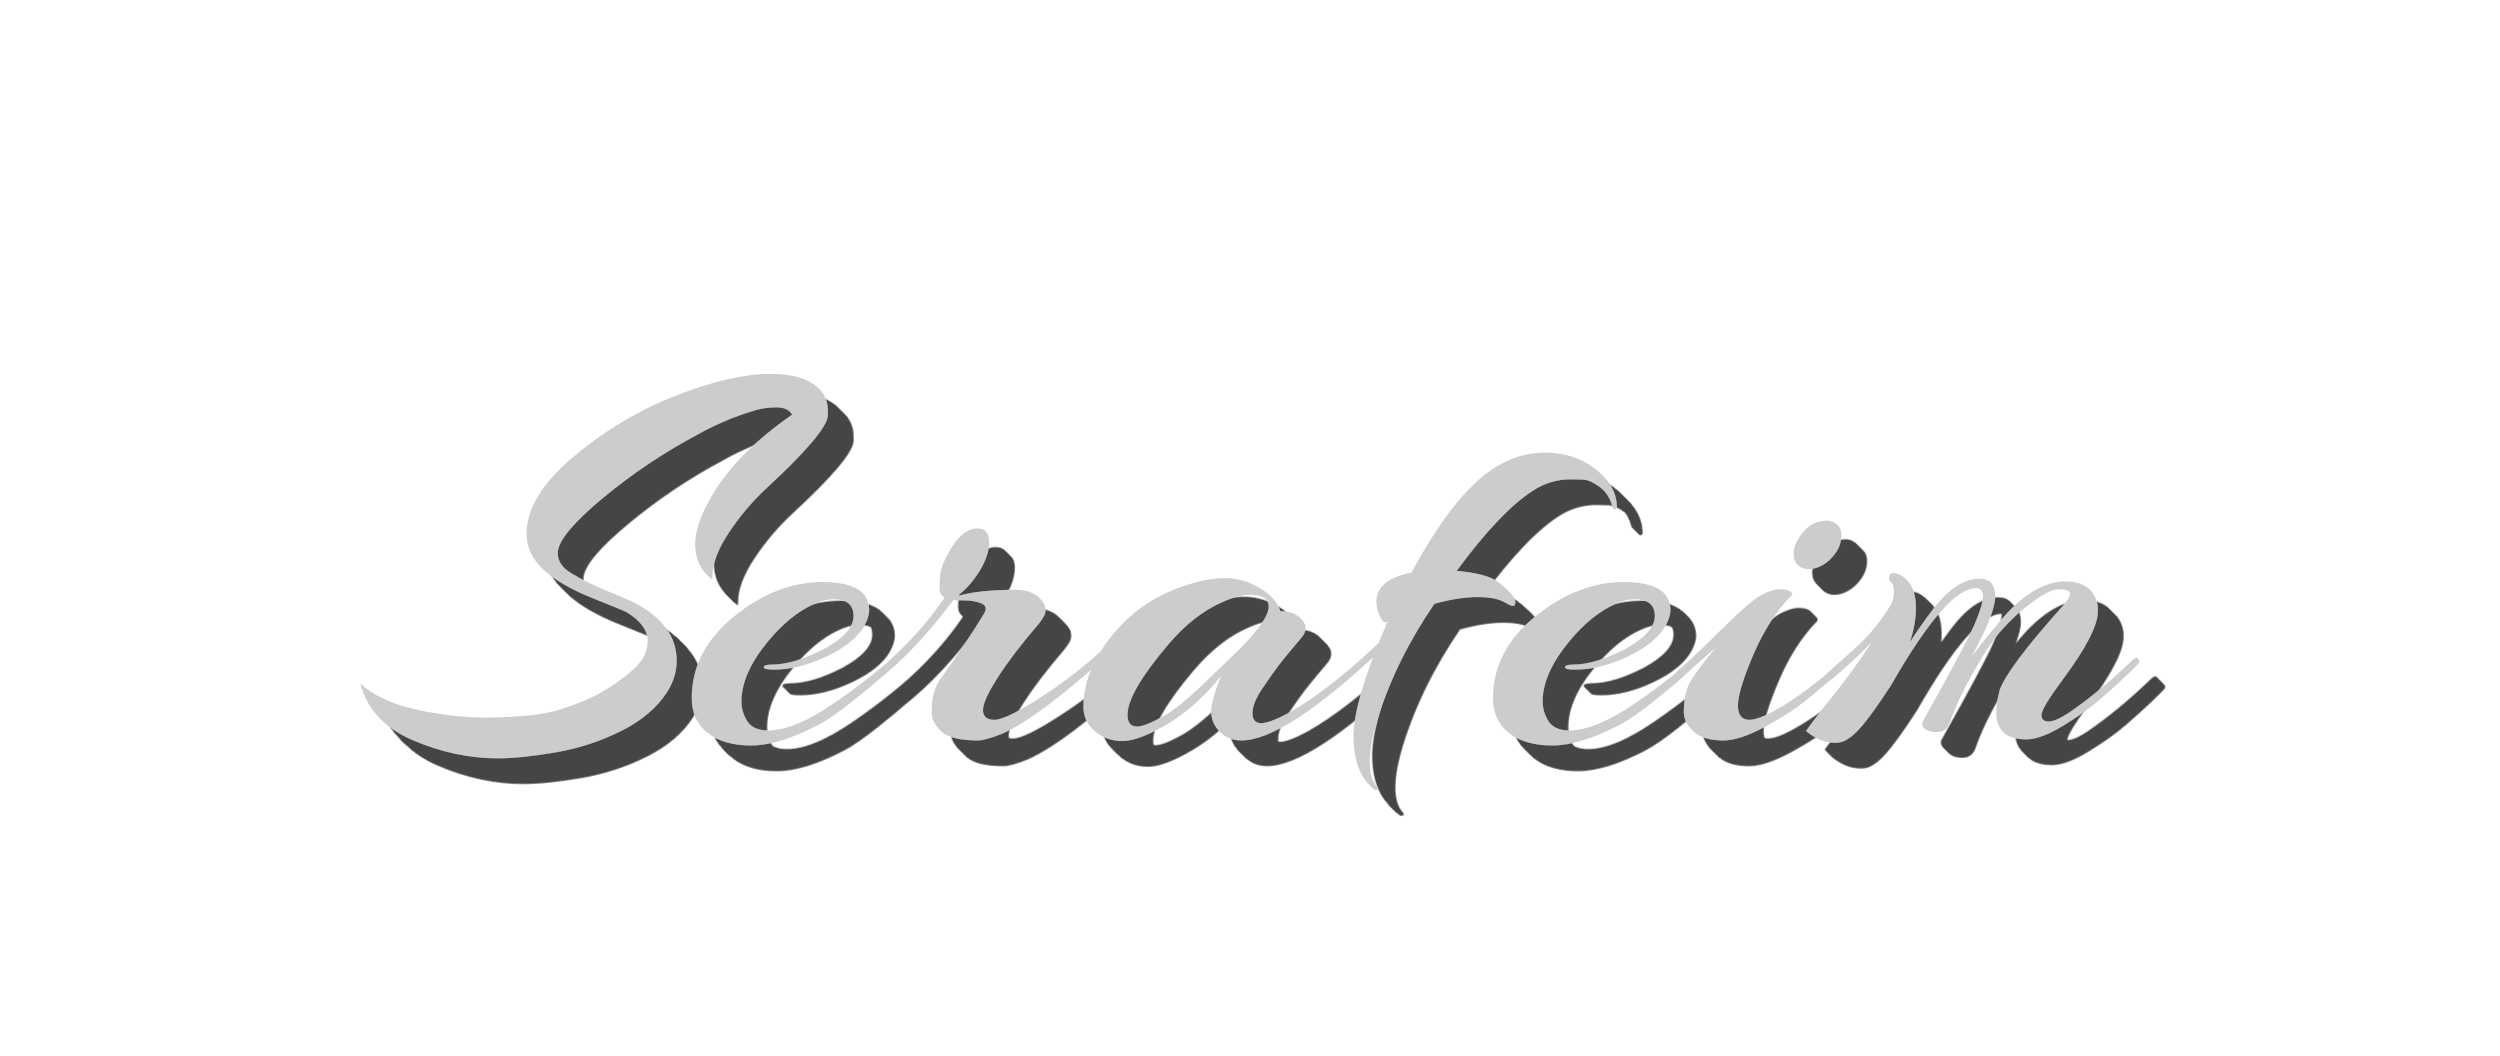
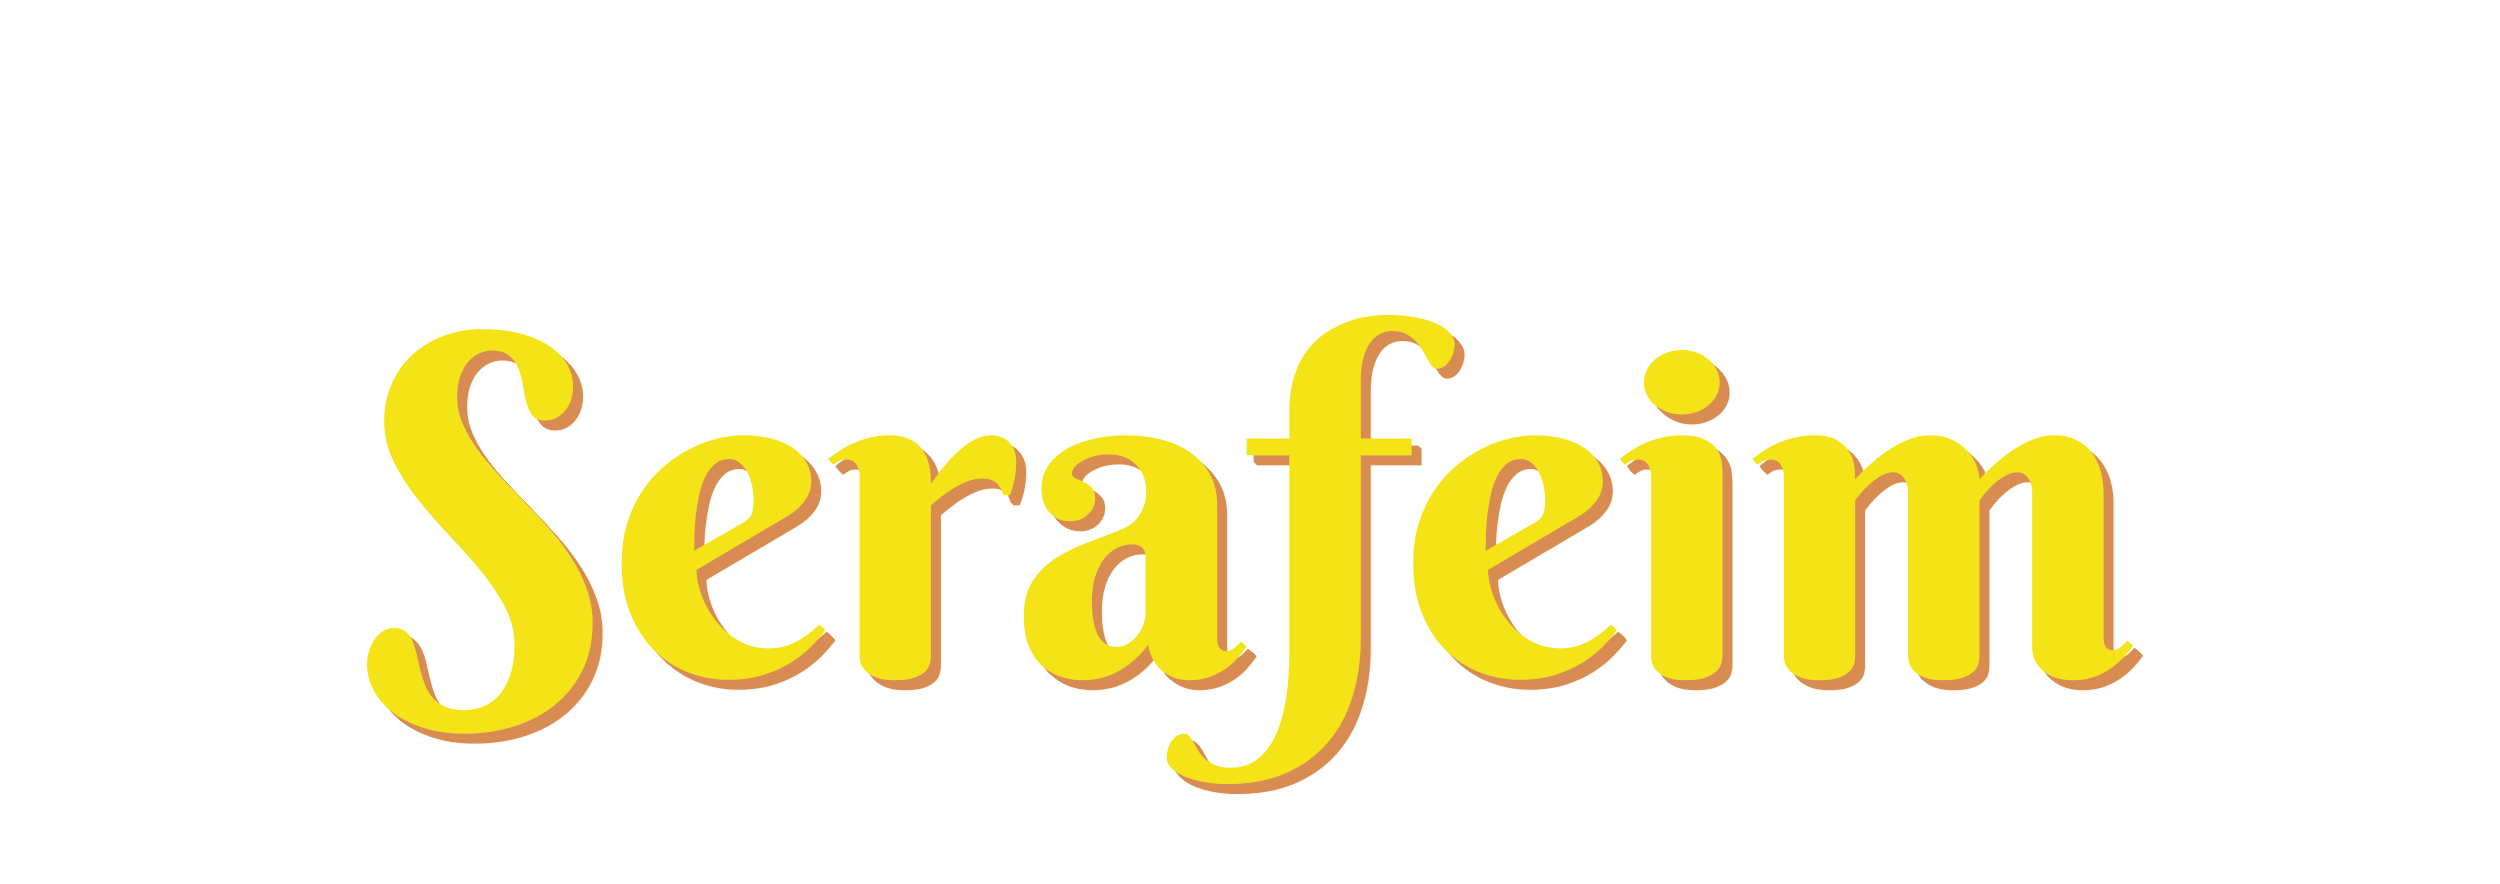
- <svg xmlns="http://www.w3.org/2000/svg" width="461.49px" height="194.781px" viewBox="19.255 -22.391 461.49 194.781" style="background-color: rgba(0, 0, 0, 0); background-position: initial initial; background-repeat: initial initial;" preserveAspectRatio="xMidYMid">
+ <svg xmlns="http://www.w3.org/2000/svg" width="619.972px" height="219.027px" viewBox="-59.986 -34.514 619.972 219.027" style="background-image: none; background-position: initial initial; background-repeat: initial initial;" preserveAspectRatio="xMidYMid">
  <defs>
    <filter id="editing-extrusion" x="-100%" y="-100%" width="300%" height="300%">
-       <feFlood result="color1" flood-color="#444" />
-       <feConvolveMatrix order="8,8" divisor="1" kernelMatrix="1 0 0 0 0 0 0 0 0 1 0 0 0 0 0 0 0 0 1 0 0 0 0 0 0 0 0 1 0 0 0 0 0 0 0 0 1 0 0 0 0 0 0 0 0 1 0 0 0 0 0 0 0 0 1 0 0 0 0 0 0 0 0 1" in="SourceAlpha" result="extrude" />
+       <feFlood result="color1" flood-color="#d88c51" />
+       <feConvolveMatrix order="4,4" divisor="1" kernelMatrix="1 0 0 0 0 1 0 0 0 0 1 0 0 0 0 1" in="SourceAlpha" result="extrude" />
      <feComposite in="color1" in2="extrude" result="comp-extrude" operator="in" />
-       <feOffset dx="4" dy="4" in="comp-extrude" result="offset-extrude" />
+       <feOffset dx="2" dy="2" in="comp-extrude" result="offset-extrude" />
      <feMerge>
        <feMergeNode in="offset-extrude" />
        <feMergeNode in="SourceGraphic" />
      </feMerge>
    </filter>
  </defs>
  <g filter="url(#editing-extrusion)">
-     <g transform="translate(86.58999, 113.4747)">
-       <path d="M78.90-59.33L78.90-59.33L78.90-59.33Q78.07-60.67 76.01-60.67L76.01-60.67L76.01-60.67Q73.95-60.67 72.15-60.15L72.15-60.15L72.15-60.15Q70.35-59.64 67.88-58.71L67.88-58.71L67.88-58.71Q63.86-57.06 61.39-55.62L61.39-55.62L61.39-55.62Q52.12-50.68 44.08-44.03L44.08-44.03L44.08-44.03Q36.05-37.39 35.64-34.09L35.64-34.09L35.64-34.09Q35.43-31.52 38.42-29.87L38.42-29.87L38.42-29.87Q40.99-28.33 44.39-26.93L44.39-26.93L44.39-26.93Q47.79-25.54 49.34-24.82L49.34-24.82L49.34-24.82Q57.58-20.70 57.58-13.91L57.58-13.91L57.58-13.91Q57.58-10.92 55.83-8.14L55.83-8.14L55.83-8.14Q53.05-3.81 47.43-0.98L47.43-0.98L47.43-0.98Q41.82 1.85 35.43 2.99L35.43 2.99L35.43 2.99Q28.84 4.12 24.51 4.12L24.51 4.12L24.51 4.12Q16.69 4.12 8.86 0.77L8.86 0.77L8.86 0.77Q1.03-2.58-0.82-9.68L-0.82-9.68L-0.82-9.68Q2.99-6.28 9.68-4.84L9.68-4.84L9.68-4.84Q16.38-3.40 22.45-3.40L22.45-3.40L22.45-3.40Q31.52-3.50 35.90-4.84L35.90-4.84L35.90-4.84Q40.27-6.18 43.52-7.98L43.52-7.98L43.52-7.98Q46.76-9.79 49.49-12.21L49.49-12.21L49.49-12.21Q52.22-14.63 52.22-17.56L52.22-17.56L52.22-17.56Q52.22-20.50 48.31-22.87L48.31-22.87L48.31-22.87Q48.00-23.07 42.08-25.44L42.08-25.44L42.08-25.44Q36.15-27.81 33.01-30.69L33.01-30.69L33.01-30.69Q29.87-33.58 29.87-37.29L29.87-37.29L29.87-37.29Q29.87-44.29 38.52-51.55L38.52-51.55L38.52-51.55Q47.17-58.81 57.42-62.83L57.42-62.83L57.42-62.83Q67.67-66.85 74.88-66.85L74.88-66.85L74.88-66.85Q79.93-66.85 82.71-65.04L82.71-65.04L82.71-65.04Q85.49-63.24 85.49-60.05L85.49-60.05L85.49-60.05Q85.49-59.64 85.49-59.12L85.49-59.12L85.49-59.12Q85.18-55.93 74.26-45.84L74.26-45.84L74.26-45.84Q70.25-42.13 67.21-37.54L67.21-37.54L67.21-37.54Q64.17-32.96 64.17-29.46L64.17-29.46L64.17-29.46Q64.17-29.15 64.17-28.84L64.17-28.84L64.17-28.84Q60.98-31.31 60.98-35.43L60.98-35.43L60.98-35.43Q60.98-39.14 64.17-44.50L64.17-44.50L64.17-44.50Q68.80-52.32 78.90-59.33ZM84.77-16.07L84.77-16.07L84.77-16.07Q90.23-19.06 90.23-22.15L90.23-22.15L90.23-22.15Q90.23-25.24 86.52-25.24L86.52-25.24L86.52-25.24Q84.77-25.24 82.81-24.31L82.81-24.31L82.81-24.31Q78.49-22.35 74.47-17.51L74.47-17.51L74.47-17.51Q69.53-11.54 69.53-6.39L69.53-6.39L69.53-6.39Q69.53-4.43 70.61-2.73L70.61-2.73L70.61-2.73Q71.69-1.03 74.47-1.03L74.47-1.03L74.47-1.03Q79.31-1.03 86.73-6.13L86.73-6.13L86.73-6.13Q94.14-11.23 99.50-16.38L99.50-16.38L99.50-16.38Q100.73-17.61 100.73-16.48L100.73-16.48L100.73-16.48Q100.73-15.76 100.12-15.24L100.12-15.24L100.12-15.24Q96.31-11.74 95.02-10.56L95.02-10.56L95.02-10.56Q93.73-9.37 89.92-6.33L89.92-6.33L89.92-6.33Q86.11-3.30 83.74-2.06L83.74-2.06L83.74-2.06Q76.43 1.75 71.33 1.75L71.33 1.75L71.33 1.75Q66.23 1.75 63.29-0.57L63.29-0.57L63.29-0.57Q60.36-2.88 60.36-7.00L60.36-7.00L60.36-7.00Q60.36-15.76 68.19-22.09L68.19-22.09L68.19-22.09Q76.01-28.43 84.56-28.43L84.56-28.43L84.56-28.43Q90.33-28.43 92.29-25.96L92.29-25.96L92.29-25.96Q93.11-24.72 93.11-23.33L93.11-23.33L93.11-23.33Q93.11-21.94 92.19-20.29L92.19-20.29L92.19-20.29Q90.33-17.10 85.23-14.68L85.23-14.68L85.23-14.68Q80.13-12.26 75.60-12.26L75.60-12.26L75.60-12.26Q73.85-12.26 73.70-12.57L73.70-12.57L73.70-12.57Q73.54-12.88 73.95-13.03L73.95-13.03L73.95-13.03Q74.37-13.18 75.09-13.18L75.09-13.18L75.09-13.18Q79.21-13.18 84.77-16.07ZM124.32-20.60L124.32-20.60L124.32-20.60Q119.79-15.35 116.96-10.97L116.96-10.97L116.96-10.97Q114.12-6.59 114.12-4.79L114.12-4.79L114.12-4.79Q114.12-2.99 116.24-2.99L116.24-2.99L116.24-2.99Q118.35-2.99 124.89-7.21L124.89-7.21L124.89-7.21Q131.43-11.43 136.99-16.69L136.99-16.69L136.99-16.69Q137.50-17.20 137.92-17.10L137.92-17.10L137.92-17.10Q138.33-17.00 138.33-16.58L138.33-16.58L138.33-16.58Q138.33-16.17 137.92-15.66L137.92-15.66L137.92-15.66Q124.63-3.50 117.63-0.41L117.63-0.41L117.63-0.41Q114.54 0.82 113.20 0.82L113.20 0.82L113.20 0.82Q108.25 0.82 106.45-0.82L106.45-0.82L106.45-0.82Q104.65-2.47 104.65-4.43L104.65-4.43L104.65-4.43Q104.65-8.34 106.19-10.40L106.19-10.40L106.19-10.40Q111.24-17.51 114.23-22.45L114.23-22.45L114.23-22.45Q115.15-23.90 113.87-24.46L113.87-24.46L113.87-24.46Q112.58-25.03 110.67-25.03L110.67-25.03L110.67-25.03Q108.77-25.03 108.67-25.13L108.67-25.13L108.67-25.13Q101.76-15.86 94.97-10.51L94.97-10.51L94.97-10.51Q94.14-9.79 94.04-10.51L94.04-10.51L94.04-10.51Q94.04-11.33 95.17-12.46L95.17-12.46L95.17-12.46Q102.38-18.64 107.02-25.54L107.02-25.54L107.02-25.54Q106.09-26.16 106.09-27.24L106.09-27.24L106.09-27.24Q106.09-28.33 106.24-29.87L106.24-29.87L106.24-29.87Q106.40-31.42 107.84-33.99L107.84-33.99L107.84-33.99Q110.31-38.32 112.99-38.32L112.99-38.32L112.99-38.32Q115.26-38.32 115.26-35.84L115.26-35.84L115.26-35.84Q115.26-32.45 112.06-28.43L112.06-28.43L112.06-28.43Q110.52-26.57 109.18-25.75L109.18-25.75L109.18-25.75Q112.99-26.99 120.30-26.99L120.30-26.99L120.30-26.99Q123.91-26.99 125.45-24.31L125.45-24.31L125.45-24.31Q125.66-23.90 125.66-23.07L125.66-23.07L125.66-23.07Q125.66-22.25 124.32-20.60ZM170.98-15.86L170.98-15.86L170.98-15.86Q169.85-14.52 168.66-12.98L168.66-12.98L168.66-12.98Q167.48-11.43 165.68-8.76L165.68-8.76L165.68-8.76Q163.87-6.08 163.87-4.22L163.87-4.22L163.87-4.22Q163.87-2.37 165.47-2.37L165.47-2.37L165.47-2.37Q167.07-2.37 170.67-4.33L170.67-4.33L170.67-4.33Q177.88-8.45 186.64-16.69L186.64-16.69L186.64-16.69Q187.67-17.72 187.98-17.00L187.98-17.00L187.98-17.00Q187.98-16.89 187.98-16.58L187.98-16.58L187.98-16.58Q187.98-16.27 187.56-15.86L187.56-15.86L187.56-15.86Q169.85 0.82 161.81 0.82L161.81 0.82L161.81 0.82Q159.44 0.82 157.85-0.77L157.85-0.77L157.85-0.77Q156.25-2.37 156.25-4.53L156.25-4.53L156.25-4.53Q156.25-6.70 158.11-11.12L158.11-11.12L158.11-11.12Q153.47-5.36 148.17-2.21L148.17-2.21L148.17-2.21Q142.86 0.93 139.87 0.93L139.87 0.93L139.87 0.93Q136.89 0.93 134.78-0.88L134.78-0.88L134.78-0.88Q132.66-2.68 132.66-5.36L132.66-5.36L132.66-5.36Q132.66-12.98 139.46-20.29L139.46-20.29L139.46-20.29Q144.61-25.75 152.23-28.02L152.23-28.02L152.23-28.02Q155.63-29.15 158.88-29.15L158.88-29.15L158.88-29.15Q162.12-29.15 165.16-27.35L165.16-27.35L165.16-27.35Q168.20-25.54 169.02-23.07L169.02-23.07L169.02-23.07Q172.11-23.07 173.45-20.81L173.45-20.81L173.45-20.81Q173.66-20.50 173.66-19.78L173.66-19.78L173.66-19.78Q173.66-19.06 172.89-18.13L172.89-18.13L172.89-18.13Q172.11-17.20 170.98-15.86ZM163.46-26.06L163.46-26.06L163.46-26.06Q161.30-26.06 158.31-24.72L158.31-24.72L158.31-24.72Q153.06-22.45 148.32-16.89L148.32-16.89L148.32-16.89Q140.80-8.03 140.80-3.91L140.80-3.91L140.80-3.91Q140.80-1.75 142.55-1.75L142.55-1.75L142.55-1.75Q143.99-1.75 147.34-3.61L147.34-3.61L147.34-3.61Q150.69-5.46 156.15-10.92L156.15-10.92L156.15-10.92Q156.46-11.23 158.52-13.18L158.52-13.18L158.52-13.18Q160.58-15.14 162.02-16.58L162.02-16.58L162.02-16.58Q166.86-21.63 166.86-23.84L166.86-23.84L166.86-23.84Q166.86-26.06 163.46-26.06ZM231.13-42.23L231.13-42.23L231.13-42.23Q231.13-41.82 230.77-41.82L230.77-41.82L230.77-41.82Q230.41-41.82 230.31-42.33L230.31-42.33L230.31-42.33Q229.69-44.70 227.94-45.99L227.94-45.99L227.94-45.99Q226.19-47.28 224.90-47.33L224.90-47.33L224.90-47.33Q223.61-47.38 222.58-47.38L222.58-47.38L222.58-47.38Q218.88-47.38 215.68-45.32L215.68-45.32L215.68-45.32Q209.60-41.41 201.57-30.49L201.57-30.49L201.57-30.49Q207.24-29.97 209.19-28.43L209.19-28.43L209.19-28.43Q213.00-25.54 212.28-24.21L212.28-24.21L212.28-24.21Q212.08-23.69 210.43-24.67L210.43-24.67L210.43-24.67Q208.78-25.65 205.38-25.65L205.38-25.65L205.38-25.65Q201.98-25.65 197.45-24.41L197.45-24.41L197.45-24.41Q190.34-14.01 186.94-3.09L186.94-3.09L186.94-3.09Q185.50 1.65 185.50 4.74L185.50 4.74L185.50 4.74Q185.50 7.83 186.84 9.37L186.84 9.37L186.84 9.37Q187.25 9.79 186.94 9.89L186.94 9.89L186.94 9.89Q186.64 9.99 186.53 9.99L186.53 9.99L186.53 9.99Q186.43 9.99 186.33 9.89L186.33 9.89L186.33 9.89Q182.52 6.80 182.52 0.10L182.52 0.10L182.52 0.10Q182.52-6.59 188.80-21.12L188.80-21.12L188.80-21.12Q188.28-20.91 188.03-21.12L188.03-21.12L188.03-21.12Q187.77-21.32 187.41-22.04L187.41-22.04L187.41-22.04Q187.05-22.76 186.84-23.84L186.84-23.84L186.84-23.84Q186.64-24.93 186.89-26.01L186.89-26.01L186.89-26.01Q187.15-27.09 188.39-28.22L188.39-28.22L188.39-28.22Q189.83-29.46 193.23-30.18L193.23-30.18L193.23-30.18Q200.85-44.29 207.96-49.13L207.96-49.13L207.96-49.13Q212.69-52.32 217.74-52.32L217.74-52.32L217.74-52.32Q222.79-52.32 226.39-49.85L226.39-49.85L226.39-49.85Q231.13-46.56 231.13-42.23ZM232.68-16.07L232.68-16.07L232.68-16.07Q238.14-19.06 238.14-22.15L238.14-22.15L238.14-22.15Q238.14-25.24 234.43-25.24L234.43-25.24L234.43-25.24Q232.68-25.24 230.72-24.31L230.72-24.31L230.72-24.31Q226.39-22.35 222.38-17.51L222.38-17.51L222.38-17.51Q217.43-11.54 217.43-6.39L217.43-6.39L217.43-6.39Q217.43-4.43 218.51-2.73L218.51-2.73L218.51-2.73Q219.60-1.03 222.38-1.03L222.38-1.03L222.38-1.03Q227.22-1.03 234.63-6.13L234.63-6.13L234.63-6.13Q242.05-11.23 247.41-16.38L247.41-16.38L247.41-16.38Q248.64-17.61 248.64-16.48L248.64-16.48L248.64-16.48Q248.64-15.76 248.02-15.24L248.02-15.24L248.02-15.24Q244.21-11.74 242.93-10.56L242.93-10.56L242.93-10.56Q241.64-9.37 237.83-6.33L237.83-6.33L237.83-6.33Q234.02-3.30 231.65-2.06L231.65-2.06L231.65-2.06Q224.33 1.75 219.24 1.75L219.24 1.75L219.24 1.75Q214.14 1.75 211.20-0.57L211.20-0.57L211.20-0.57Q208.27-2.88 208.27-7.00L208.27-7.00L208.27-7.00Q208.27-15.76 216.09-22.09L216.09-22.09L216.09-22.09Q223.92-28.43 232.47-28.43L232.47-28.43L232.47-28.43Q238.24-28.43 240.20-25.96L240.20-25.96L240.20-25.96Q241.02-24.72 241.02-23.33L241.02-23.33L241.02-23.33Q241.02-21.94 240.09-20.29L240.09-20.29L240.09-20.29Q238.24-17.10 233.14-14.68L233.14-14.68L233.14-14.68Q228.04-12.26 223.51-12.26L223.51-12.26L223.51-12.26Q221.76-12.26 221.60-12.57L221.60-12.57L221.60-12.57Q221.45-12.88 221.86-13.03L221.86-13.03L221.86-13.03Q222.27-13.18 223.00-13.18L223.00-13.18L223.00-13.18Q227.12-13.18 232.68-16.07ZM264.71-31.42L264.71-31.42L264.71-31.42Q263.58-32.34 263.78-34.09L263.78-34.09L263.78-34.09Q263.99-35.84 265.64-37.80L265.64-37.80L265.64-37.80Q267.28-39.76 270.07-39.76L270.07-39.76L270.07-39.76Q270.89-39.76 271.82-38.99L271.82-38.99L271.82-38.99Q272.74-38.21 272.54-36.41L272.54-36.41L272.54-36.41Q272.33-34.61 270.89-33.01L270.89-33.01L270.89-33.01Q269.45-31.42 267.65-30.95L267.65-30.95L267.65-30.95Q265.84-30.49 264.71-31.42ZM263.37-25.96L263.37-25.96L263.37-25.96Q259.15-21.63 256.32-14.99L256.32-14.99L256.32-14.99Q253.48-8.34 253.48-5.67L253.48-5.67L253.48-5.67Q253.48-2.99 255.59-2.99L255.59-2.99L255.59-2.99Q257.71-2.99 262.60-6.08L262.60-6.08L262.60-6.08Q267.49-9.17 273.77-14.83L273.77-14.83L273.77-14.83Q275.11-16.07 275.11-14.52L275.11-14.52L275.11-14.52Q275.11-14.32 274.91-14.11L274.91-14.11L274.91-14.11Q269.96-9.79 266.56-7.00L266.56-7.00L266.56-7.00Q263.17-4.22 258.48-1.70L258.48-1.70L258.48-1.70Q253.79 0.82 250.81 0.82L250.81 0.82L250.81 0.82Q247.10 0.82 245.29-0.82L245.29-0.82L245.29-0.82Q243.49-2.47 243.49-4.43L243.49-4.43L243.49-4.43Q243.49-8.14 244.83-10.30L244.83-10.30L244.83-10.30Q246.17-12.46 249.36-16.27L249.36-16.27L249.36-16.27Q248.23-15.35 245.81-13.18L245.81-13.18L245.81-13.18Q243.39-11.02 242.46-10.30L242.46-10.30L242.46-10.30Q241.53-9.58 241.53-10.71L241.53-10.71L241.53-10.71Q241.53-11.43 243.18-12.77L243.18-12.77L243.18-12.77Q244.83-14.11 250.34-19.57L250.34-19.57L250.34-19.57Q255.85-25.03 257.86-26.06L257.86-26.06L257.86-26.06Q259.87-27.09 261.16-27.09L261.16-27.09L261.16-27.09Q262.44-27.09 263.06-26.73L263.06-26.73L263.06-26.73Q263.68-26.37 263.37-25.96ZM319.92-22.97L319.92-22.97L319.92-22.97Q319.92-19.16 313.43-10.40L313.43-10.40L313.43-10.40Q309.52-5.15 309.52-3.91L309.52-3.91L309.52-3.91Q309.52-2.68 310.80-2.68L310.80-2.68L310.80-2.68Q312.09-2.68 314.46-4.22L314.46-4.22L314.46-4.22Q320.33-8.24 326.20-13.91L326.20-13.91L326.20-13.91Q327.03-14.73 327.33-14.32L327.33-14.32L327.33-14.32Q327.64-13.91 327.64-13.70L327.64-13.70L327.64-13.70Q327.64-13.49 325.38-11.33L325.38-11.33L325.38-11.33Q323.11-9.17 320.38-6.80L320.38-6.80L320.38-6.80Q317.65-4.43 313.53-1.91L313.53-1.91L313.53-1.91Q309.41 0.62 306.73 0.62L306.73 0.62L306.73 0.62Q301.17 0.62 301.17-4.33L301.17-4.33L301.17-4.33Q301.17-6.08 301.79-8.45L301.79-8.45L301.79-8.45Q303.13-12.46 313.43-24.00L313.43-24.00L313.43-24.00Q314.77-25.44 314.77-26.27L314.77-26.27L314.77-26.27Q314.77-27.09 312.71-27.09L312.71-27.09L312.71-27.09Q310.65-27.09 306.22-23.48L306.22-23.48L306.22-23.48Q304.67-22.25 302.41-19.83L302.41-19.83L302.41-19.83Q300.14-17.41 297.10-12.05L297.10-12.05L297.10-12.05Q294.06-6.70 292.62-2.58L292.62-2.58L292.62-2.58Q292.00-0.72 290.15-0.72L290.15-0.72L290.15-0.72Q289.74-0.72 289.12-0.82L289.12-0.82L289.12-0.82Q287.16-1.34 287.58-2.68L287.58-2.68L287.58-2.68Q295.61-17.00 297.16-20.60L297.16-20.60L297.16-20.60Q298.70-24.21 298.70-25.75L298.70-25.75L298.70-25.75Q298.70-27.30 297.46-27.30L297.46-27.30L297.46-27.30Q292.00-27.30 281.81-9.48L281.81-9.48L281.81-9.48Q278.10-3.71 275.83-1.24L275.83-1.24L275.83-1.24Q273.57 1.24 271.71 1.24L271.71 1.24L271.71 1.24Q271.51 1.24 271.30 1.24L271.30 1.24L271.30 1.24Q268.62 1.24 266.05-0.93L266.05-0.93L266.05-0.93Q266.67-1.85 269.04-4.94L269.04-4.94L269.04-4.94Q274.29-11.33 278.20-17.30L278.20-17.30L278.20-17.30Q273.77-12.88 270.68-10.40L270.68-10.40L270.68-10.40Q269.65-9.58 269.50-10.30L269.50-10.30L269.50-10.30Q269.35-11.02 269.96-11.59L269.96-11.59L269.96-11.59Q270.58-12.15 272.02-13.44L272.02-13.44L272.02-13.44Q273.47-14.73 273.93-15.14L273.93-15.14L273.93-15.14Q274.39-15.55 275.68-16.74L275.68-16.74L275.68-16.74Q276.97-17.92 277.59-18.64L277.59-18.64L277.59-18.64Q280.47-22.04 281.81-24.41L281.81-24.41L281.81-24.41Q282.32-25.65 282.27-26.83L282.27-26.83L282.27-26.83Q282.22-28.02 281.76-28.38L281.76-28.38L281.76-28.38Q281.29-28.74 281.40-29.25L281.40-29.25L281.40-29.25Q281.40-30.08 282.22-30.08L282.22-30.08L282.22-30.08Q282.63-30.08 283.15-29.87L283.15-29.87L283.15-29.87Q286.34-28.43 286.34-23.59L286.34-23.59L286.34-23.59Q286.34-20.70 285.21-17.30L285.21-17.30L285.21-17.30Q287.27-20.50 289.64-23.59L289.64-23.59L289.64-23.59Q293.86-29.05 298.08-29.05L298.08-29.05L298.08-29.05Q300.97-29.05 300.97-25.75L300.97-25.75L300.97-25.75Q300.97-22.66 296.64-14.73L296.64-14.73L296.64-14.73Q300.97-20.29 303.34-22.87L303.34-22.87L303.34-22.87Q308.79-28.53 313.84-28.53L313.84-28.53L313.84-28.53Q319.20-28.53 319.92-23.90L319.92-23.90L319.92-23.90Q319.92-23.38 319.92-22.97Z" fill="#ccc" />
+     <g transform="translate(29.98501, 133.2431)">
+       <path d="M25.12 8.35L25.12 8.35L25.12 8.35Q27.43 8.35 29.67 7.52L29.67 7.52L29.67 7.52Q31.92 6.68 33.68 4.75L33.68 4.75L33.68 4.75Q35.43 2.82 36.53-0.29L36.53-0.29L36.53-0.29Q37.62-3.40 37.62-7.89L37.62-7.89L37.62-7.89Q37.62-12.73 35.23-17.29L35.23-17.29L35.23-17.29Q32.84-21.84 29.24-26.24L29.24-26.24L29.24-26.24Q25.64-30.65 21.46-35.00L21.46-35.00L21.46-35.00Q17.29-39.35 13.68-43.88L13.68-43.88L13.68-43.88Q10.08-48.40 7.69-53.21L7.69-53.21L7.69-53.21Q5.30-58.02 5.30-63.26L5.30-63.26L5.30-63.26Q5.30-68.51 7.23-72.74L7.23-72.74L7.23-72.74Q9.16-76.98 12.47-79.94L12.47-79.94L12.47-79.94Q15.79-82.91 20.19-84.52L20.19-84.52L20.19-84.52Q24.60-86.14 29.62-86.14L29.62-86.14L29.62-86.14Q34.97-86.14 39.15-85.01L39.15-85.01L39.15-85.01Q43.33-83.89 46.24-81.96L46.24-81.96L46.24-81.96Q49.15-80.03 50.65-77.41L50.65-77.41L50.65-77.41Q52.14-74.79 52.14-71.85L52.14-71.85L52.14-71.85Q52.14-70.47 51.74-69.00L51.74-69.00L51.74-69.00Q51.34-67.53 50.47-66.32L50.47-66.32L50.47-66.32Q49.61-65.11 48.28-64.30L48.28-64.30L48.28-64.30Q46.96-63.49 45.17-63.49L45.17-63.49L45.17-63.49Q43.04-63.49 42.03-64.79L42.03-64.79L42.03-64.79Q41.02-66.09 40.53-67.99L40.53-67.99L40.53-67.99Q40.04-69.89 39.70-72.17L39.70-72.17L39.70-72.17Q39.35-74.44 38.60-76.34L38.60-76.34L38.60-76.34Q37.85-78.24 36.36-79.54L36.36-79.54L36.36-79.54Q34.86-80.84 31.98-80.84L31.98-80.84L31.98-80.84Q30.42-80.84 28.90-80.15L28.90-80.15L28.90-80.15Q27.37-79.45 26.13-78.04L26.13-78.04L26.13-78.04Q24.89-76.63 24.14-74.44L24.14-74.44L24.14-74.44Q23.39-72.25 23.39-69.26L23.39-69.26L23.39-69.26Q23.39-65.80 24.83-62.51L24.83-62.51L24.83-62.51Q26.27-59.23 28.64-56.03L28.64-56.03L28.64-56.03Q31.00-52.83 34.02-49.64L34.02-49.64L34.02-49.64Q37.05-46.44 40.19-43.18L40.19-43.18L40.19-43.18Q43.33-39.93 46.35-36.50L46.35-36.50L46.35-36.50Q49.38-33.07 51.74-29.38L51.74-29.38L51.74-29.38Q54.10-25.70 55.54-21.66L55.54-21.66L55.54-21.66Q56.98-17.63 56.98-13.19L56.98-13.19L56.98-13.19Q56.98-6.68 54.48-1.58L54.48-1.58L54.48-1.58Q51.97 3.51 47.68 7.00L47.68 7.00L47.68 7.00Q43.39 10.49 37.62 12.33L37.62 12.33L37.62 12.33Q31.86 14.17 25.35 14.17L25.35 14.17L25.35 14.17Q19.47 14.17 14.95 12.70L14.95 12.70L14.95 12.70Q10.43 11.24 7.32 8.82L7.32 8.82L7.32 8.82Q4.21 6.40 2.62 3.31L2.62 3.31L2.62 3.31Q1.04 0.23 1.04-3.05L1.04-3.05L1.04-3.05Q1.04-4.44 1.47-6.02L1.47-6.02L1.47-6.02Q1.90-7.61 2.74-8.93L2.74-8.93L2.74-8.93Q3.57-10.26 4.84-11.15L4.84-11.15L4.84-11.15Q6.11-12.04 7.78-12.04L7.78-12.04L7.78-12.04Q9.51-12.04 10.57-11.18L10.57-11.18L10.57-11.18Q11.64-10.31 12.27-8.87L12.27-8.87L12.27-8.87Q12.91-7.43 13.31-5.59L13.31-5.59L13.31-5.59Q13.71-3.75 14.17-1.84L14.17-1.84L14.17-1.84Q14.63 0.06 15.33 1.90L15.33 1.90L15.33 1.90Q16.02 3.75 17.23 5.19L17.23 5.19L17.23 5.19Q18.44 6.63 20.34 7.49L20.34 7.49L20.34 7.49Q22.24 8.35 25.12 8.35ZM105.50-39.87L82.74-26.45L82.74-26.45Q82.74-24.60 83.29-22.44L83.29-22.44L83.29-22.44Q83.83-20.28 84.87-18.09L84.87-18.09L84.87-18.09Q85.91-15.90 87.43-13.91L87.43-13.91L87.43-13.91Q88.96-11.93 90.95-10.37L90.95-10.37L90.95-10.37Q92.94-8.82 95.36-7.89L95.36-7.89L95.36-7.89Q97.78-6.97 100.66-6.97L100.66-6.97L100.66-6.97Q102.67-6.97 104.40-7.43L104.40-7.43L104.40-7.43Q106.13-7.89 107.63-8.70L107.63-8.70L107.63-8.70Q109.13-9.51 110.51-10.57L110.51-10.57L110.51-10.57Q111.89-11.64 113.28-12.85L113.28-12.85L114.72-11.47L114.72-11.47Q113.39-9.68 111.32-7.55L111.32-7.55L111.32-7.55Q109.24-5.42 106.30-3.54L106.30-3.54L106.30-3.54Q103.37-1.67 99.45-0.43L99.45-0.43L99.45-0.43Q95.53 0.81 90.52 0.81L90.52 0.81L90.52 0.81Q85.50 0.81 80.75-1.01L80.75-1.01L80.75-1.01Q76.00-2.82 72.31-6.45L72.31-6.45L72.31-6.45Q68.62-10.08 66.40-15.50L66.40-15.50L66.40-15.50Q64.19-20.92 64.19-28.17L64.19-28.17L64.19-28.17Q64.19-33.42 65.51-37.80L65.51-37.80L65.51-37.80Q66.84-42.18 69.11-45.69L69.11-45.69L69.11-45.69Q71.39-49.21 74.41-51.86L74.41-51.86L74.41-51.86Q77.44-54.51 80.78-56.26L80.78-56.26L80.78-56.26Q84.12-58.02 87.61-58.91L87.61-58.91L87.61-58.91Q91.09-59.81 94.32-59.81L94.32-59.81L94.32-59.81Q98.58-59.81 101.75-58.88L101.75-58.88L101.75-58.88Q104.92-57.96 107.02-56.41L107.02-56.41L107.02-56.41Q109.13-54.85 110.16-52.81L110.16-52.81L110.16-52.81Q111.20-50.76 111.20-48.51L111.20-48.51L111.20-48.51Q111.20-45.81 109.65-43.65L109.65-43.65L109.65-43.65Q108.09-41.48 105.50-39.87L105.50-39.87ZM82.16-31.17L94.32-38.14L94.32-38.14Q95.07-38.60 95.56-39.04L95.56-39.04L95.56-39.04Q96.05-39.47 96.34-40.07L96.34-40.07L96.34-40.07Q96.62-40.68 96.77-41.57L96.77-41.57L96.77-41.57Q96.91-42.46 96.91-43.79L96.91-43.79L96.91-43.79Q96.91-45.23 96.60-46.99L96.60-46.99L96.60-46.99Q96.28-48.74 95.53-50.30L95.53-50.30L95.53-50.30Q94.78-51.86 93.63-52.89L93.63-52.89L93.63-52.89Q92.48-53.93 90.86-53.93L90.86-53.93L90.86-53.93Q88.79-53.93 87.32-52.69L87.32-52.69L87.32-52.69Q85.85-51.45 84.90-49.49L84.90-49.49L84.90-49.49Q83.95-47.53 83.40-45.03L83.40-45.03L83.40-45.03Q82.85-42.52 82.57-39.99L82.57-39.99L82.57-39.99Q82.28-37.45 82.22-35.12L82.22-35.12L82.22-35.12Q82.16-32.78 82.16-31.17L82.16-31.17ZM140.87-47.65L140.87-47.65L140.87-47.65Q143.06-50.99 145.54-53.70L145.54-53.70L145.54-53.70Q146.58-54.85 147.79-55.95L147.79-55.95L147.79-55.95Q149.00-57.04 150.29-57.91L150.29-57.91L150.29-57.91Q151.59-58.77 152.97-59.29L152.97-59.29L152.97-59.29Q154.36-59.81 155.74-59.81L155.74-59.81L155.74-59.81Q158.68-59.81 160.35-58.05L160.35-58.05L160.35-58.05Q162.02-56.29 162.02-53.12L162.02-53.12L162.02-53.12Q162.02-51.16 161.70-49.35L161.70-49.35L161.70-49.35Q161.39-47.53 160.46-44.94L160.46-44.94L158.85-44.94L158.85-44.94Q158.50-46.73 157.24-47.91L157.24-47.91L157.24-47.91Q155.97-49.09 153.55-49.09L153.55-49.09L153.55-49.09Q151.76-49.09 150.04-48.43L150.04-48.43L150.04-48.43Q148.31-47.76 146.66-46.79L146.66-46.79L146.66-46.79Q145.02-45.81 143.55-44.65L143.55-44.65L143.55-44.65Q142.08-43.50 140.87-42.46L140.87-42.46L140.87-5.07L140.87-5.07Q140.87-4.32 140.64-3.28L140.64-3.28L140.64-3.28Q140.41-2.25 139.52-1.33L139.52-1.33L139.52-1.33Q138.63-0.40 136.87 0.26L136.87 0.26L136.87 0.26Q135.11 0.92 132.06 0.92L132.06 0.92L132.06 0.92Q129.00 0.92 127.25 0.20L127.25 0.20L127.25 0.20Q125.49-0.52 124.57-1.50L124.57-1.50L124.57-1.50Q123.65-2.48 123.42-3.51L123.42-3.51L123.42-3.51Q123.19-4.55 123.19-5.19L123.19-5.19L123.19-49.67L123.19-49.67Q123.19-51.34 122.41-52.58L122.41-52.58L122.41-52.58Q121.63-53.81 119.79-53.81L119.79-53.81L119.79-53.81Q118.81-53.81 118.12-53.47L118.12-53.47L118.12-53.47Q117.42-53.12 116.62-52.49L116.62-52.49L115.41-53.93L115.41-53.93Q116.73-55.02 118.37-56.09L118.37-56.09L118.37-56.09Q120.02-57.16 121.92-57.96L121.92-57.96L121.92-57.96Q123.82-58.77 126.01-59.29L126.01-59.29L126.01-59.29Q128.20-59.81 130.62-59.81L130.62-59.81L130.62-59.81Q133.10-59.81 134.85-59.14L134.85-59.14L134.85-59.14Q136.61-58.48 137.73-57.42L137.73-57.42L137.73-57.42Q138.86-56.35 139.49-55.02L139.49-55.02L139.49-55.02Q140.13-53.70 140.44-52.35L140.44-52.35L140.44-52.35Q140.76-50.99 140.82-49.75L140.82-49.75L140.82-49.75Q140.87-48.51 140.87-47.65ZM194.11-15.79L194.11-29.85L194.11-29.85Q194.11-31.29 193.19-32.04L193.19-32.04L193.19-32.04Q192.27-32.78 190.83-32.78L190.83-32.78L190.83-32.78Q188.81-32.78 187.00-31.86L187.00-31.86L187.00-31.86Q185.18-30.94 183.80-29.15L183.80-29.15L183.80-29.15Q182.42-27.37 181.61-24.75L181.61-24.75L181.61-24.75Q180.80-22.13 180.80-18.67L180.80-18.67L180.80-18.67Q180.80-15.33 181.29-13.14L181.29-13.14L181.29-13.14Q181.78-10.95 182.62-9.65L182.62-9.65L182.62-9.65Q183.45-8.35 184.55-7.84L184.55-7.84L184.55-7.84Q185.64-7.32 186.85-7.32L186.85-7.32L186.85-7.32Q188.35-7.32 189.68-8.10L189.68-8.10L189.68-8.10Q191.00-8.87 191.98-10.08L191.98-10.08L191.98-10.08Q192.96-11.29 193.54-12.79L193.54-12.79L193.54-12.79Q194.11-14.29 194.11-15.79L194.11-15.79ZM184.95-55.08L184.95-55.08L184.95-55.08Q182.99-55.08 181.32-54.62L181.32-54.62L181.32-54.62Q179.65-54.16 178.44-53.47L178.44-53.47L178.44-53.47Q177.23-52.78 176.54-51.94L176.54-51.94L176.54-51.94Q175.85-51.11 175.85-50.36L175.85-50.36L175.85-50.36Q175.85-49.49 176.74-49.12L176.74-49.12L176.74-49.12Q177.63-48.74 178.73-48.25L178.73-48.25L178.73-48.25Q179.82-47.76 180.72-46.87L180.72-46.87L180.72-46.87Q181.61-45.98 181.61-44.13L181.61-44.13L181.61-44.13Q181.61-42.92 181.12-41.92L181.12-41.92L181.12-41.92Q180.63-40.91 179.79-40.13L179.79-40.13L179.79-40.13Q178.96-39.35 177.84-38.92L177.84-38.92L177.84-38.92Q176.71-38.49 175.50-38.49L175.50-38.49L175.50-38.49Q172.28-38.49 170.29-40.68L170.29-40.68L170.29-40.68Q168.30-42.87 168.30-46.50L168.30-46.50L168.30-46.50Q168.30-50.01 170.14-52.52L170.14-52.52L170.14-52.52Q171.99-55.02 174.95-56.64L174.95-56.64L174.95-56.64Q177.92-58.25 181.67-59.03L181.67-59.03L181.67-59.03Q185.41-59.81 189.16-59.81L189.16-59.81L189.16-59.81Q193.65-59.81 197.74-58.83L197.74-58.83L197.74-58.83Q201.83-57.85 204.97-55.72L204.97-55.72L204.97-55.72Q208.11-53.58 209.99-50.30L209.99-50.30L209.99-50.30Q211.86-47.02 211.86-42.35L211.86-42.35L211.86-9.79L211.86-9.79Q211.86-9.28 211.92-8.64L211.92-8.64L211.92-8.64Q211.97-8.01 212.20-7.49L212.20-7.49L212.20-7.49Q212.43-6.97 212.90-6.63L212.90-6.63L212.90-6.63Q213.36-6.28 214.22-6.28L214.22-6.28L214.22-6.28Q215.26-6.28 216.15-7.06L216.15-7.06L216.15-7.06Q217.04-7.84 217.74-8.64L217.74-8.64L219.18-7.43L219.18-7.43Q218.31-6.22 217.10-4.78L217.10-4.78L217.10-4.78Q215.89-3.34 214.16-2.07L214.16-2.07L214.16-2.07Q212.43-0.81 210.13 0.06L210.13 0.06L210.13 0.06Q207.83 0.92 204.89 0.92L204.89 0.92L204.89 0.92Q201.26 0.92 198.43-1.24L198.43-1.24L198.43-1.24Q195.61-3.40 194.75-7.89L194.75-7.89L194.75-7.89Q192.90-5.42 190.91-3.75L190.91-3.75L190.91-3.75Q188.93-2.07 186.85-1.04L186.85-1.04L186.85-1.04Q184.78 0 182.68 0.46L182.68 0.46L182.68 0.46Q180.57 0.92 178.44 0.92L178.44 0.92L178.44 0.92Q175.67 0.92 173.08 0.06L173.08 0.06L173.08 0.06Q170.49-0.81 168.44-2.68L168.44-2.68L168.44-2.68Q166.40-4.55 165.16-7.55L165.16-7.55L165.16-7.55Q163.92-10.54 163.92-14.87L163.92-14.87L163.92-14.87Q163.92-20.11 166.00-23.45L166.00-23.45L166.00-23.45Q168.07-26.79 171.44-29.07L171.44-29.07L171.44-29.07Q174.81-31.34 179.10-32.96L179.10-32.96L179.10-32.96Q183.40-34.57 187.89-36.36L187.89-36.36L187.89-36.36Q191.23-37.68 192.76-40.30L192.76-40.30L192.76-40.30Q194.29-42.92 194.29-45.69L194.29-45.69L194.29-45.69Q194.29-49.95 191.78-52.52L191.78-52.52L191.78-52.52Q189.27-55.08 184.95-55.08ZM255.36-85.68L255.36-85.68L255.36-85.68Q253.75-85.68 252.31-84.99L252.31-84.99L252.31-84.99Q250.87-84.29 249.80-82.77L249.80-82.77L249.80-82.77Q248.73-81.24 248.10-78.88L248.10-78.88L248.10-78.88Q247.47-76.52 247.47-73.17L247.47-73.17L247.47-59L260.08-59L260.08-54.85L247.47-54.85L247.47-9.45L247.47-9.45Q247.47-1.61 245.42 5.01L245.42 5.01L245.42 5.01Q243.38 11.64 239.23 16.45L239.23 16.45L239.23 16.45Q235.08 21.26 228.86 23.97L228.86 23.97L228.86 23.97Q222.63 26.68 214.34 26.68L214.34 26.68L214.34 26.68Q211.40 26.68 208.69 26.19L208.69 26.19L208.69 26.19Q205.98 25.70 203.91 24.83L203.91 24.83L203.91 24.83Q201.83 23.97 200.59 22.79L200.59 22.79L200.59 22.79Q199.36 21.61 199.36 20.17L199.36 20.17L199.36 20.17Q199.36 19.13 199.64 18.06L199.64 18.06L199.64 18.06Q199.93 17.00 200.51 16.13L200.51 16.13L200.51 16.13Q201.08 15.27 201.92 14.72L201.92 14.72L201.92 14.72Q202.75 14.17 203.85 14.17L203.85 14.17L203.85 14.17Q204.48 14.17 204.97 14.81L204.97 14.81L204.97 14.81Q205.46 15.44 205.98 16.36L205.98 16.36L205.98 16.36Q206.50 17.29 207.16 18.41L207.16 18.41L207.16 18.41Q207.83 19.53 208.86 20.45L208.86 20.45L208.86 20.45Q209.90 21.38 211.43 22.01L211.43 22.01L211.43 22.01Q212.95 22.64 215.14 22.64L215.14 22.64L215.14 22.64Q218.08 22.64 220.33 21.46L220.33 21.46L220.33 21.46Q222.58 20.28 224.19 18.21L224.19 18.21L224.19 18.21Q225.80 16.13 226.90 13.31L226.90 13.31L226.90 13.31Q227.99 10.49 228.63 7.26L228.63 7.26L228.63 7.26Q229.26 4.03 229.52 0.52L229.52 0.52L229.52 0.52Q229.78-3.00 229.78-6.51L229.78-6.51L229.78-54.85L219.18-54.85L219.18-59L229.78-59L229.78-65.74L229.78-65.74Q229.78-70.81 231.02-74.59L231.02-74.59L231.02-74.59Q232.25-78.36 234.30-81.01L234.30-81.01L234.30-81.01Q236.35-83.66 238.94-85.33L238.94-85.33L238.94-85.33Q241.53-87.00 244.21-87.98L244.21-87.98L244.21-87.98Q246.89-88.96 249.42-89.31L249.42-89.31L249.42-89.31Q251.96-89.65 253.86-89.65L253.86-89.65L253.86-89.65Q257.95-89.65 261.12-89.05L261.12-89.05L261.12-89.05Q264.29-88.44 266.42-87.43L266.42-87.43L266.42-87.43Q268.55-86.43 269.65-85.10L269.65-85.10L269.65-85.10Q270.74-83.78 270.74-82.39L270.74-82.39L270.74-82.39Q270.74-81.36 270.43-80.29L270.43-80.29L270.43-80.29Q270.11-79.22 269.53-78.33L269.53-78.33L269.53-78.33Q268.96-77.44 268.12-76.89L268.12-76.89L268.12-76.89Q267.29-76.34 266.25-76.34L266.25-76.34L266.25-76.34Q265.62-76.34 265.10-77.03L265.10-77.03L265.10-77.03Q264.58-77.73 264.00-78.76L264.00-78.76L264.00-78.76Q263.43-79.80 262.73-81.01L262.73-81.01L262.73-81.01Q262.04-82.22 261.03-83.26L261.03-83.26L261.03-83.26Q260.03-84.29 258.64-84.99L258.64-84.99L258.64-84.99Q257.26-85.68 255.36-85.68ZM301.80-39.87L279.04-26.45L279.04-26.45Q279.04-24.60 279.59-22.44L279.59-22.44L279.59-22.44Q280.13-20.28 281.17-18.09L281.17-18.09L281.17-18.09Q282.21-15.90 283.74-13.91L283.74-13.91L283.74-13.91Q285.26-11.93 287.25-10.37L287.25-10.37L287.25-10.37Q289.24-8.82 291.66-7.89L291.66-7.89L291.66-7.89Q294.08-6.97 296.96-6.97L296.96-6.97L296.96-6.97Q298.98-6.97 300.70-7.43L300.70-7.43L300.70-7.43Q302.43-7.89 303.93-8.70L303.93-8.70L303.93-8.70Q305.43-9.51 306.81-10.57L306.81-10.57L306.81-10.57Q308.19-11.64 309.58-12.85L309.58-12.85L311.02-11.47L311.02-11.47Q309.69-9.68 307.62-7.55L307.62-7.55L307.62-7.55Q305.54-5.42 302.61-3.54L302.61-3.54L302.61-3.54Q299.67-1.67 295.75-0.43L295.75-0.43L295.75-0.43Q291.83 0.81 286.82 0.81L286.82 0.81L286.82 0.81Q281.81 0.81 277.05-1.01L277.05-1.01L277.05-1.01Q272.30-2.82 268.61-6.45L268.61-6.45L268.61-6.45Q264.92-10.08 262.71-15.50L262.71-15.50L262.71-15.50Q260.49-20.92 260.49-28.17L260.49-28.17L260.49-28.17Q260.49-33.42 261.81-37.80L261.81-37.80L261.81-37.80Q263.14-42.18 265.41-45.69L265.41-45.69L265.41-45.69Q267.69-49.21 270.71-51.86L270.71-51.86L270.71-51.86Q273.74-54.51 277.08-56.26L277.08-56.26L277.08-56.26Q280.42-58.02 283.91-58.91L283.91-58.91L283.91-58.91Q287.39-59.81 290.62-59.81L290.62-59.81L290.62-59.81Q294.88-59.81 298.05-58.88L298.05-58.88L298.05-58.88Q301.22-57.96 303.33-56.41L303.33-56.41L303.33-56.41Q305.43-54.85 306.47-52.81L306.47-52.81L306.47-52.81Q307.50-50.76 307.50-48.51L307.50-48.51L307.50-48.51Q307.50-45.81 305.95-43.65L305.95-43.65L305.95-43.65Q304.39-41.48 301.80-39.87L301.80-39.87ZM278.46-31.17L290.62-38.14L290.62-38.14Q291.37-38.60 291.86-39.04L291.86-39.04L291.86-39.04Q292.35-39.47 292.64-40.07L292.64-40.07L292.64-40.07Q292.93-40.68 293.07-41.57L293.07-41.57L293.07-41.57Q293.21-42.46 293.21-43.79L293.21-43.79L293.21-43.79Q293.21-45.23 292.90-46.99L292.90-46.99L292.90-46.99Q292.58-48.74 291.83-50.30L291.83-50.30L291.83-50.30Q291.08-51.86 289.93-52.89L289.93-52.89L289.93-52.89Q288.78-53.93 287.16-53.93L287.16-53.93L287.16-53.93Q285.09-53.93 283.62-52.69L283.62-52.69L283.62-52.69Q282.15-51.45 281.20-49.49L281.20-49.49L281.20-49.49Q280.25-47.53 279.70-45.03L279.70-45.03L279.70-45.03Q279.16-42.52 278.87-39.99L278.87-39.99L278.87-39.99Q278.58-37.45 278.52-35.12L278.52-35.12L278.52-35.12Q278.46-32.78 278.46-31.17L278.46-31.17ZM337.18-50.24L337.18-5.19L337.18-5.19Q337.18-4.44 336.92-3.37L336.92-3.37L336.92-3.37Q336.66-2.30 335.71-1.35L335.71-1.35L335.71-1.35Q334.76-0.40 332.97 0.26L332.97 0.26L332.97 0.26Q331.18 0.92 328.13 0.92L328.13 0.92L328.13 0.92Q325.08 0.92 323.35 0.20L323.35 0.20L323.35 0.20Q321.62-0.52 320.75-1.50L320.75-1.50L320.75-1.50Q319.89-2.48 319.69-3.51L319.69-3.51L319.69-3.51Q319.49-4.55 319.49-5.19L319.49-5.19L319.49-49.67L319.49-49.67Q319.49-51.34 318.71-52.58L318.71-52.58L318.71-52.58Q317.93-53.81 316.09-53.81L316.09-53.81L316.09-53.81Q315.11-53.81 314.42-53.47L314.42-53.47L314.42-53.47Q313.73-53.12 312.92-52.49L312.92-52.49L311.71-53.93L311.71-53.93Q313.03-55.02 314.68-56.09L314.68-56.09L314.68-56.09Q316.32-57.16 318.22-57.96L318.22-57.96L318.22-57.96Q320.12-58.77 322.31-59.29L322.31-59.29L322.31-59.29Q324.50-59.81 326.92-59.81L326.92-59.81L326.92-59.81Q330.67-59.81 332.74-58.80L332.74-58.80L332.74-58.80Q334.81-57.79 335.79-56.32L335.79-56.32L335.79-56.32Q336.77-54.85 336.97-53.18L336.97-53.18L336.97-53.18Q337.18-51.51 337.18-50.24L337.18-50.24ZM317.70-72.94L317.70-72.94L317.70-72.94Q317.70-74.56 318.42-76.03L318.42-76.03L318.42-76.03Q319.14-77.50 320.44-78.59L320.44-78.59L320.44-78.59Q321.73-79.68 323.43-80.32L323.43-80.32L323.43-80.32Q325.13-80.95 327.15-80.95L327.15-80.95L327.15-80.95Q329.11-80.95 330.81-80.32L330.81-80.32L330.81-80.32Q332.51-79.68 333.78-78.59L333.78-78.59L333.78-78.59Q335.04-77.50 335.76-76.03L335.76-76.03L335.76-76.03Q336.48-74.56 336.48-72.94L336.48-72.94L336.48-72.94Q336.48-71.27 335.76-69.83L335.76-69.83L335.76-69.83Q335.04-68.39 333.78-67.33L333.78-67.33L333.78-67.33Q332.51-66.26 330.81-65.63L330.81-65.63L330.81-65.63Q329.11-64.99 327.15-64.99L327.15-64.99L327.15-64.99Q325.13-64.99 323.43-65.63L323.43-65.63L323.43-65.63Q321.73-66.26 320.44-67.33L320.44-67.33L320.44-67.33Q319.14-68.39 318.42-69.83L318.42-69.83L318.42-69.83Q317.70-71.27 317.70-72.94ZM400.90-43.67L400.90-5.07L400.90-5.07Q400.90-4.32 400.67-3.28L400.67-3.28L400.67-3.28Q400.44-2.25 399.55-1.33L399.55-1.33L399.55-1.33Q398.65-0.40 396.87 0.26L396.87 0.26L396.87 0.26Q395.08 0.92 392.03 0.92L392.03 0.92L392.03 0.92Q388.97 0.92 387.22 0.20L387.22 0.20L387.22 0.20Q385.46-0.52 384.57-1.50L384.57-1.50L384.57-1.50Q383.67-2.48 383.44-3.51L383.44-3.51L383.44-3.51Q383.21-4.55 383.21-5.19L383.21-5.19L383.21-45.92L383.21-45.92Q383.21-46.73 382.98-47.56L382.98-47.56L382.98-47.56Q382.75-48.40 382.29-49.09L382.29-49.09L382.29-49.09Q381.83-49.78 381.14-50.21L381.14-50.21L381.14-50.21Q380.45-50.65 379.52-50.65L379.52-50.65L379.52-50.65Q377.97-50.65 376.47-49.75L376.47-49.75L376.47-49.75Q374.97-48.86 373.68-47.71L373.68-47.71L373.68-47.71Q372.38-46.55 371.43-45.40L371.43-45.40L371.43-45.40Q370.48-44.25 370.08-43.67L370.08-43.67L370.08-5.07L370.08-5.07Q370.08-4.32 369.84-3.28L369.84-3.28L369.84-3.28Q369.61-2.25 368.72-1.33L368.72-1.33L368.72-1.33Q367.83-0.40 366.07 0.26L366.07 0.26L366.07 0.26Q364.31 0.92 361.26 0.92L361.26 0.92L361.26 0.92Q358.21 0.92 356.45 0.20L356.45 0.20L356.45 0.20Q354.69-0.52 353.77-1.50L353.77-1.50L353.77-1.50Q352.85-2.48 352.62-3.51L352.62-3.51L352.62-3.51Q352.39-4.55 352.39-5.19L352.39-5.19L352.39-49.67L352.39-49.67Q352.39-51.34 351.61-52.58L351.61-52.58L351.61-52.58Q350.83-53.81 348.99-53.81L348.99-53.81L348.99-53.81Q348.01-53.81 347.32-53.47L347.32-53.47L347.32-53.47Q346.63-53.12 345.82-52.49L345.82-52.49L344.61-53.93L344.61-53.93Q345.93-55.02 347.58-56.09L347.58-56.09L347.58-56.09Q349.22-57.16 351.12-57.96L351.12-57.96L351.12-57.96Q353.02-58.77 355.21-59.29L355.21-59.29L355.21-59.29Q357.40-59.81 359.82-59.81L359.82-59.81L359.82-59.81Q363.56-59.81 365.64-58.57L365.64-58.57L365.64-58.57Q367.71-57.33 368.69-55.60L368.69-55.60L368.69-55.60Q369.67-53.87 369.87-52.00L369.87-52.00L369.87-52.00Q370.08-50.13 370.08-48.86L370.08-48.86L370.08-48.86Q372.78-51.91 375.89-54.33L375.89-54.33L375.89-54.33Q377.16-55.37 378.69-56.35L378.69-56.35L378.69-56.35Q380.22-57.33 381.83-58.11L381.83-58.11L381.83-58.11Q383.44-58.88 385.17-59.35L385.17-59.35L385.17-59.35Q386.90-59.81 388.63-59.81L388.63-59.81L388.63-59.81Q391.97-59.81 394.33-58.60L394.33-58.60L394.33-58.60Q396.69-57.39 398.13-55.69L398.13-55.69L398.13-55.69Q399.58-53.99 400.24-52.11L400.24-52.11L400.24-52.11Q400.90-50.24 400.90-48.86L400.90-48.86L400.90-48.86Q403.67-51.91 406.72-54.33L406.72-54.33L406.72-54.33Q407.99-55.37 409.49-56.35L409.49-56.35L409.49-56.35Q410.98-57.33 412.63-58.11L412.63-58.11L412.63-58.11Q414.27-58.88 415.97-59.35L415.97-59.35L415.97-59.35Q417.67-59.81 419.40-59.81L419.40-59.81L419.40-59.81Q422.74-59.81 425.10-58.57L425.10-58.57L425.10-58.57Q427.46-57.33 428.90-55.31L428.90-55.31L428.90-55.31Q430.34-53.30 431.01-50.76L431.01-50.76L431.01-50.76Q431.67-48.23 431.67-45.69L431.67-45.69L431.67-10.03L431.67-10.03Q431.67-9.51 431.73-8.90L431.73-8.90L431.73-8.90Q431.78-8.30 432.01-7.75L432.01-7.75L432.01-7.75Q432.24-7.20 432.73-6.86L432.73-6.86L432.73-6.86Q433.22-6.51 434.03-6.51L434.03-6.51L434.03-6.51Q435.13-6.51 435.99-7.29L435.99-7.29L435.99-7.29Q436.85-8.07 437.60-8.87L437.60-8.87L438.99-7.66L438.99-7.66Q438.18-6.45 436.85-4.98L436.85-4.98L436.85-4.98Q435.53-3.51 433.71-2.19L433.71-2.19L433.71-2.19Q431.90-0.86 429.51 0.03L429.51 0.03L429.51 0.03Q427.12 0.92 424.12 0.92L424.12 0.92L424.12 0.92Q421.58 0.92 419.71 0.26L419.71 0.26L419.71 0.26Q417.84-0.40 416.54-1.53L416.54-1.53L416.54-1.53Q415.25-2.65 414.61-4.18L414.61-4.18L414.61-4.18Q413.98-5.70 413.98-7.43L413.98-7.43L413.98-45.92L413.98-45.92Q413.98-46.73 413.75-47.56L413.75-47.56L413.75-47.56Q413.52-48.40 413.09-49.09L413.09-49.09L413.09-49.09Q412.65-49.78 411.96-50.21L411.96-50.21L411.96-50.21Q411.27-50.65 410.35-50.65L410.35-50.65L410.35-50.65Q408.79-50.65 407.27-49.75L407.27-49.75L407.27-49.75Q405.74-48.86 404.44-47.71L404.44-47.71L404.44-47.71Q403.15-46.55 402.23-45.40L402.23-45.40L402.23-45.40Q401.30-44.25 400.90-43.67L400.90-43.67Z" fill="#f4e318" />
    </g>
  </g>
  <style>text {
  font-size: 64px;
  font-family: Arial Black;
  dominant-baseline: central;
  text-anchor: middle;
}</style>
</svg>
